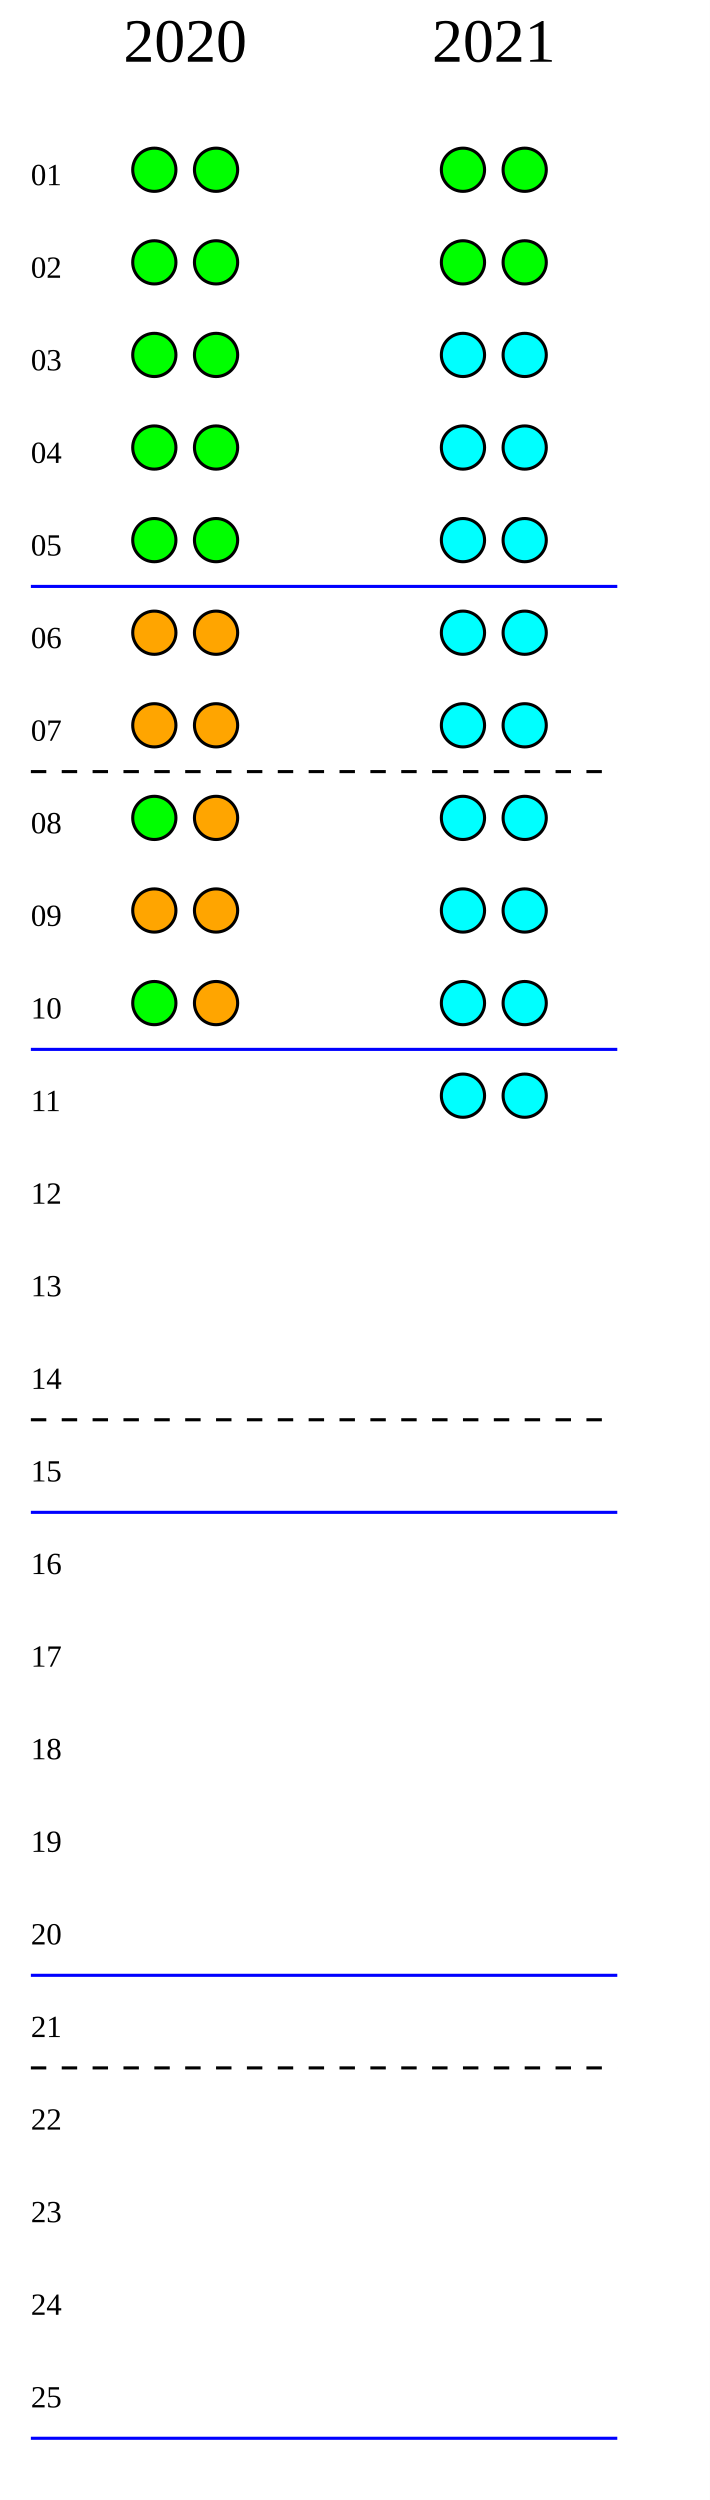
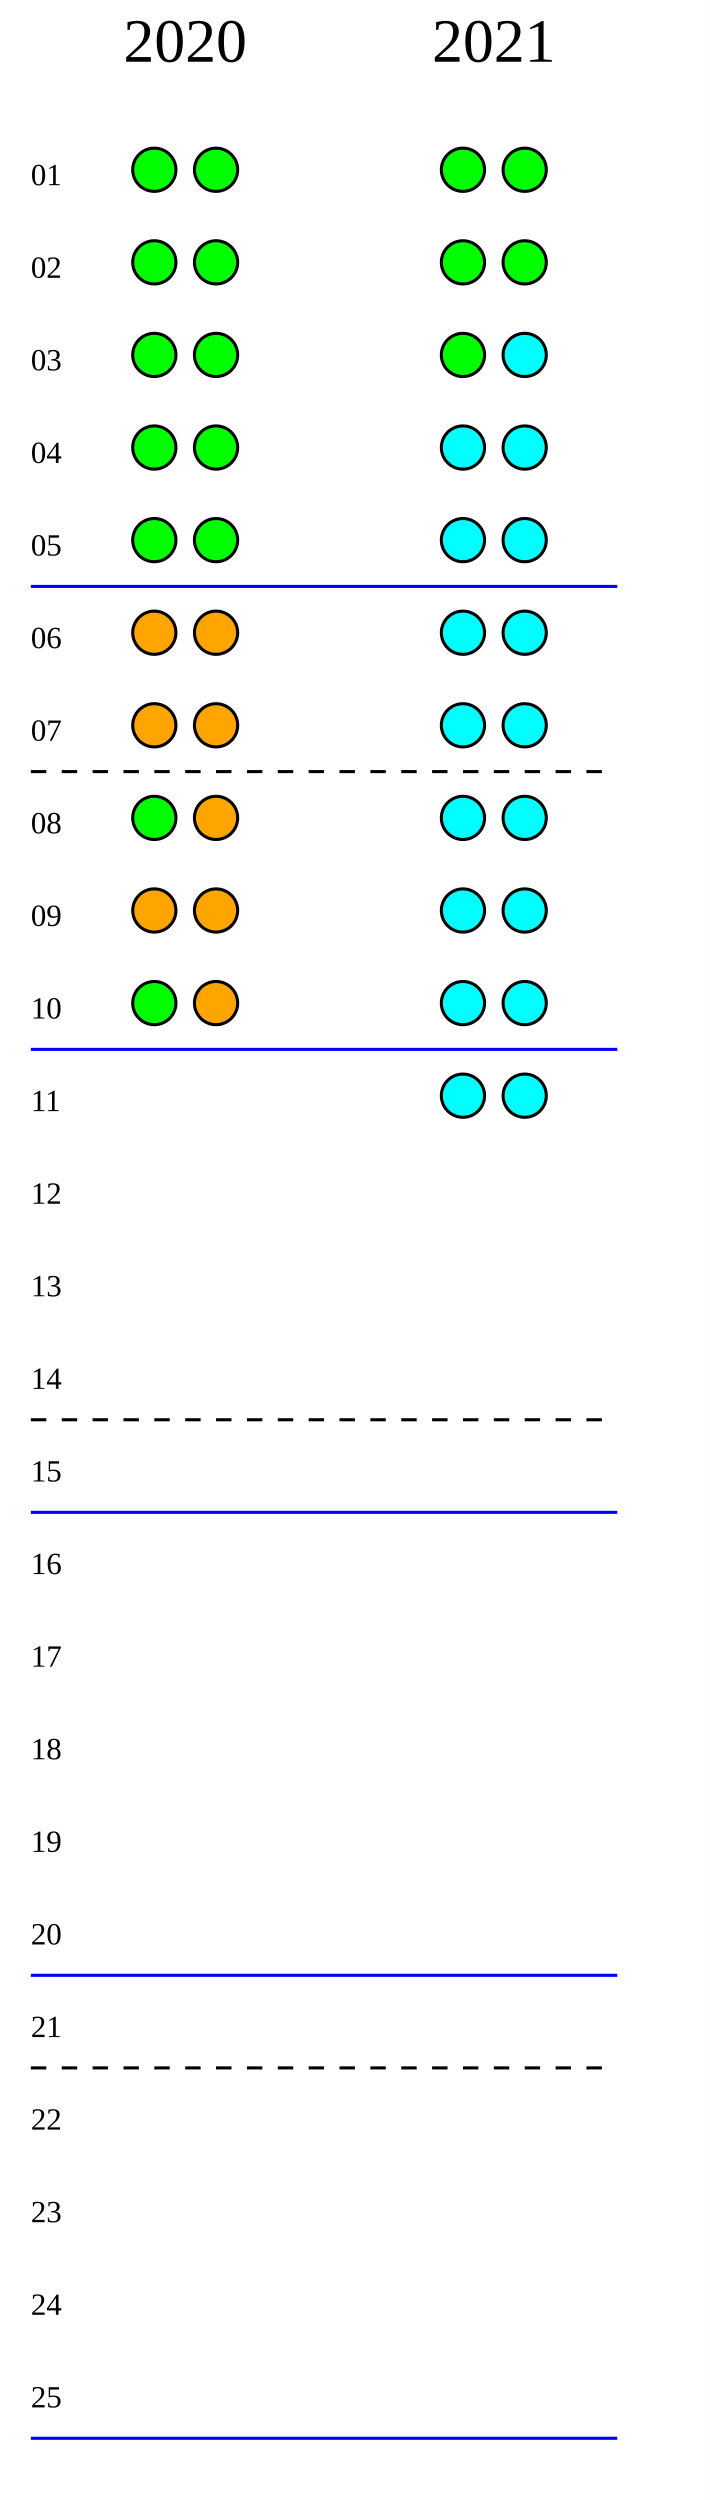
<svg xmlns="http://www.w3.org/2000/svg" height="810" viewBox="0 0 230 810" width="230">
  <rect fill="white" height="100%" width="100%" />
  <text font-size="20" text-anchor="middle" x="60" y="20">
2020
</text>
  <circle cx="50" cy="55" fill="lime" r="7" stroke="black" />
  <circle cx="70" cy="55" fill="lime" r="7" stroke="black" />
  <circle cx="50" cy="85" fill="lime" r="7" stroke="black" />
  <circle cx="70" cy="85" fill="lime" r="7" stroke="black" />
  <circle cx="50" cy="115" fill="lime" r="7" stroke="black" />
  <circle cx="70" cy="115" fill="lime" r="7" stroke="black" />
  <circle cx="50" cy="145" fill="lime" r="7" stroke="black" />
  <circle cx="70" cy="145" fill="lime" r="7" stroke="black" />
  <circle cx="50" cy="175" fill="lime" r="7" stroke="black" />
  <circle cx="70" cy="175" fill="lime" r="7" stroke="black" />
  <circle cx="50" cy="205" fill="orange" r="7" stroke="black" />
  <circle cx="70" cy="205" fill="orange" r="7" stroke="black" />
  <circle cx="50" cy="235" fill="orange" r="7" stroke="black" />
  <circle cx="70" cy="235" fill="orange" r="7" stroke="black" />
  <circle cx="50" cy="265" fill="lime" r="7" stroke="black" />
  <circle cx="70" cy="265" fill="orange" r="7" stroke="black" />
  <circle cx="50" cy="295" fill="orange" r="7" stroke="black" />
  <circle cx="70" cy="295" fill="orange" r="7" stroke="black" />
  <circle cx="50" cy="325" fill="lime" r="7" stroke="black" />
  <circle cx="70" cy="325" fill="orange" r="7" stroke="black" />
  <text font-size="20" text-anchor="middle" x="160" y="20">
2021
</text>
  <circle cx="150" cy="55" fill="lime" r="7" stroke="black" />
  <circle cx="170" cy="55" fill="lime" r="7" stroke="black" />
  <circle cx="150" cy="85" fill="lime" r="7" stroke="black" />
  <circle cx="170" cy="85" fill="lime" r="7" stroke="black" />
-   <circle cx="150" cy="115" fill="cyan" r="7" stroke="black" />
+   <circle cx="150" cy="115" fill="lime" r="7" stroke="black" />
  <circle cx="170" cy="115" fill="cyan" r="7" stroke="black" />
  <circle cx="150" cy="145" fill="cyan" r="7" stroke="black" />
  <circle cx="170" cy="145" fill="cyan" r="7" stroke="black" />
  <circle cx="150" cy="175" fill="cyan" r="7" stroke="black" />
  <circle cx="170" cy="175" fill="cyan" r="7" stroke="black" />
  <circle cx="150" cy="205" fill="cyan" r="7" stroke="black" />
  <circle cx="170" cy="205" fill="cyan" r="7" stroke="black" />
  <circle cx="150" cy="235" fill="cyan" r="7" stroke="black" />
  <circle cx="170" cy="235" fill="cyan" r="7" stroke="black" />
  <circle cx="150" cy="265" fill="cyan" r="7" stroke="black" />
  <circle cx="170" cy="265" fill="cyan" r="7" stroke="black" />
  <circle cx="150" cy="295" fill="cyan" r="7" stroke="black" />
  <circle cx="170" cy="295" fill="cyan" r="7" stroke="black" />
  <circle cx="150" cy="325" fill="cyan" r="7" stroke="black" />
  <circle cx="170" cy="325" fill="cyan" r="7" stroke="black" />
  <circle cx="150" cy="355" fill="cyan" r="7" stroke="black" />
  <circle cx="170" cy="355" fill="cyan" r="7" stroke="black" />
  <text font-size="10" x="10" y="60">
01
</text>
  <text font-size="10" x="10" y="90">
02
</text>
  <text font-size="10" x="10" y="120">
03
</text>
  <text font-size="10" x="10" y="150">
04
</text>
  <text font-size="10" x="10" y="180">
05
</text>
  <line stroke="blue" x1="10" x2="200" y1="190" y2="190" />
  <text font-size="10" x="10" y="210">
06
</text>
  <text font-size="10" x="10" y="240">
07
</text>
  <line stroke="black" stroke-dasharray="5,5" x1="10" x2="200" y1="250" y2="250" />
  <text font-size="10" x="10" y="270">
08
</text>
  <text font-size="10" x="10" y="300">
09
</text>
  <text font-size="10" x="10" y="330">
10
</text>
  <line stroke="blue" x1="10" x2="200" y1="340" y2="340" />
  <text font-size="10" x="10" y="360">
11
</text>
  <text font-size="10" x="10" y="390">
12
</text>
  <text font-size="10" x="10" y="420">
13
</text>
  <text font-size="10" x="10" y="450">
14
</text>
  <line stroke="black" stroke-dasharray="5,5" x1="10" x2="200" y1="460" y2="460" />
  <text font-size="10" x="10" y="480">
15
</text>
  <line stroke="blue" x1="10" x2="200" y1="490" y2="490" />
  <text font-size="10" x="10" y="510">
16
</text>
  <text font-size="10" x="10" y="540">
17
</text>
  <text font-size="10" x="10" y="570">
18
</text>
  <text font-size="10" x="10" y="600">
19
</text>
  <text font-size="10" x="10" y="630">
20
</text>
  <line stroke="blue" x1="10" x2="200" y1="640" y2="640" />
  <text font-size="10" x="10" y="660">
21
</text>
  <line stroke="black" stroke-dasharray="5,5" x1="10" x2="200" y1="670" y2="670" />
  <text font-size="10" x="10" y="690">
22
</text>
  <text font-size="10" x="10" y="720">
23
</text>
  <text font-size="10" x="10" y="750">
24
</text>
  <text font-size="10" x="10" y="780">
25
</text>
  <line stroke="blue" x1="10" x2="200" y1="790" y2="790" />
</svg>
